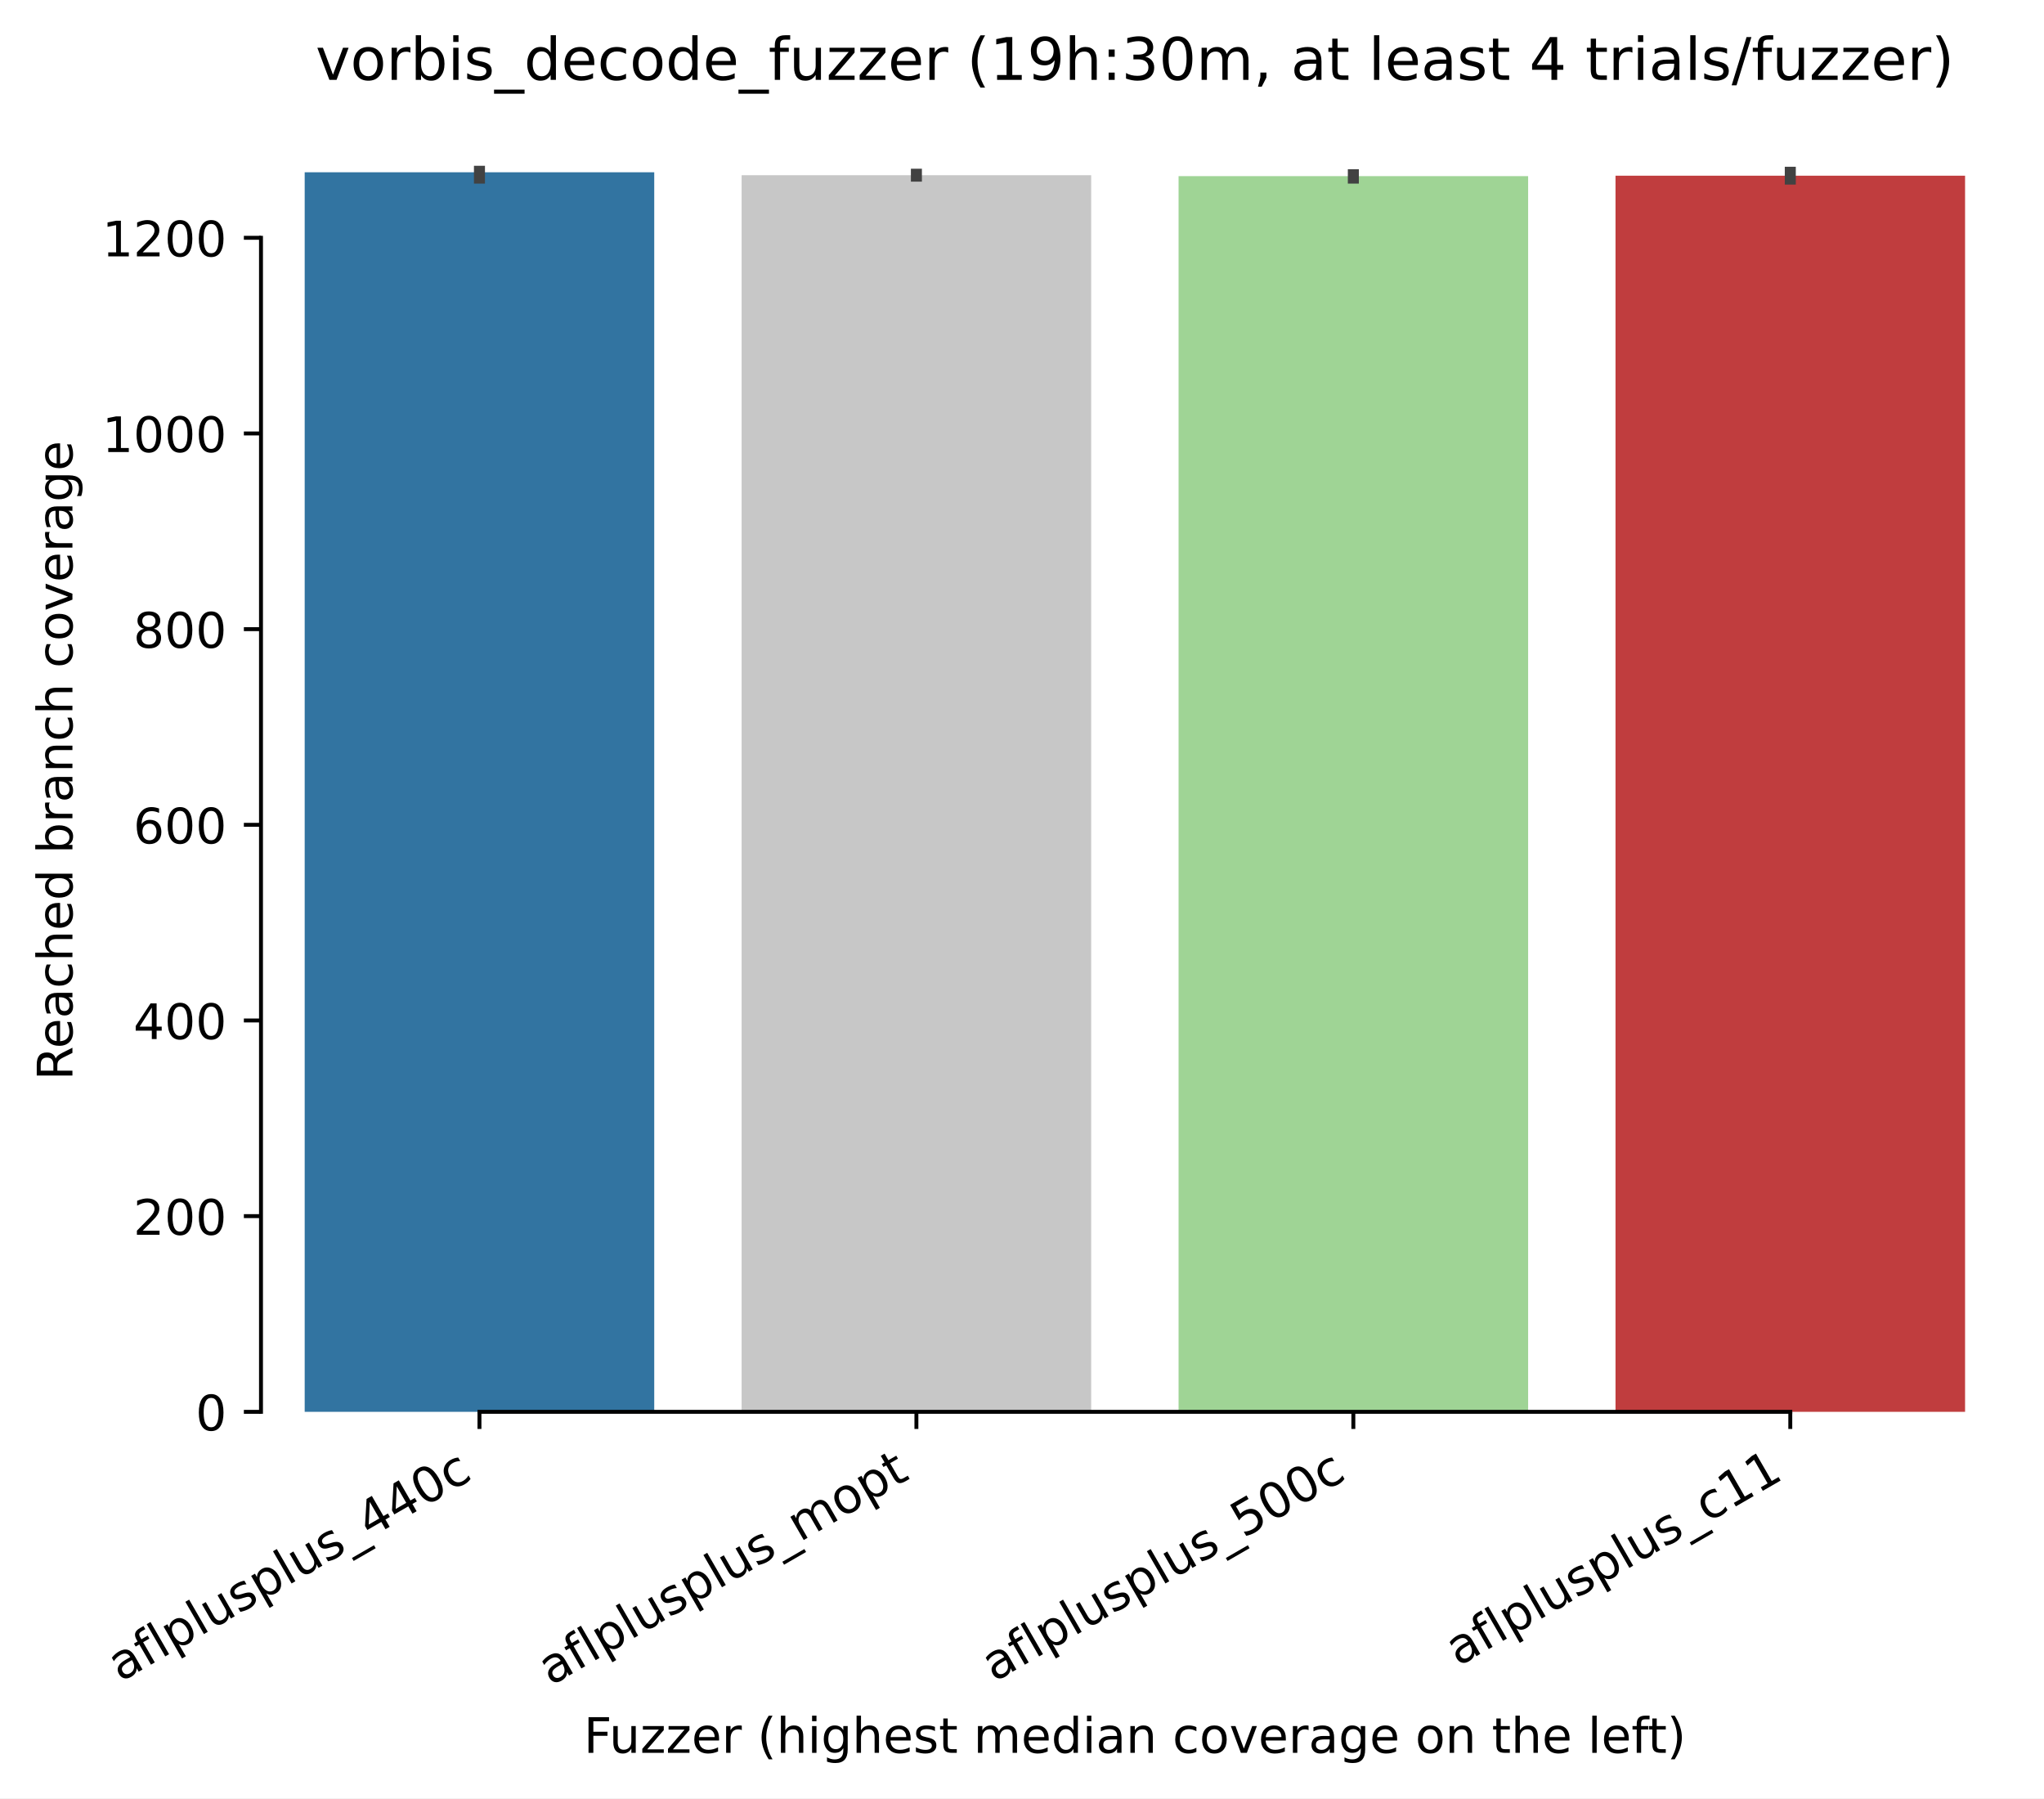
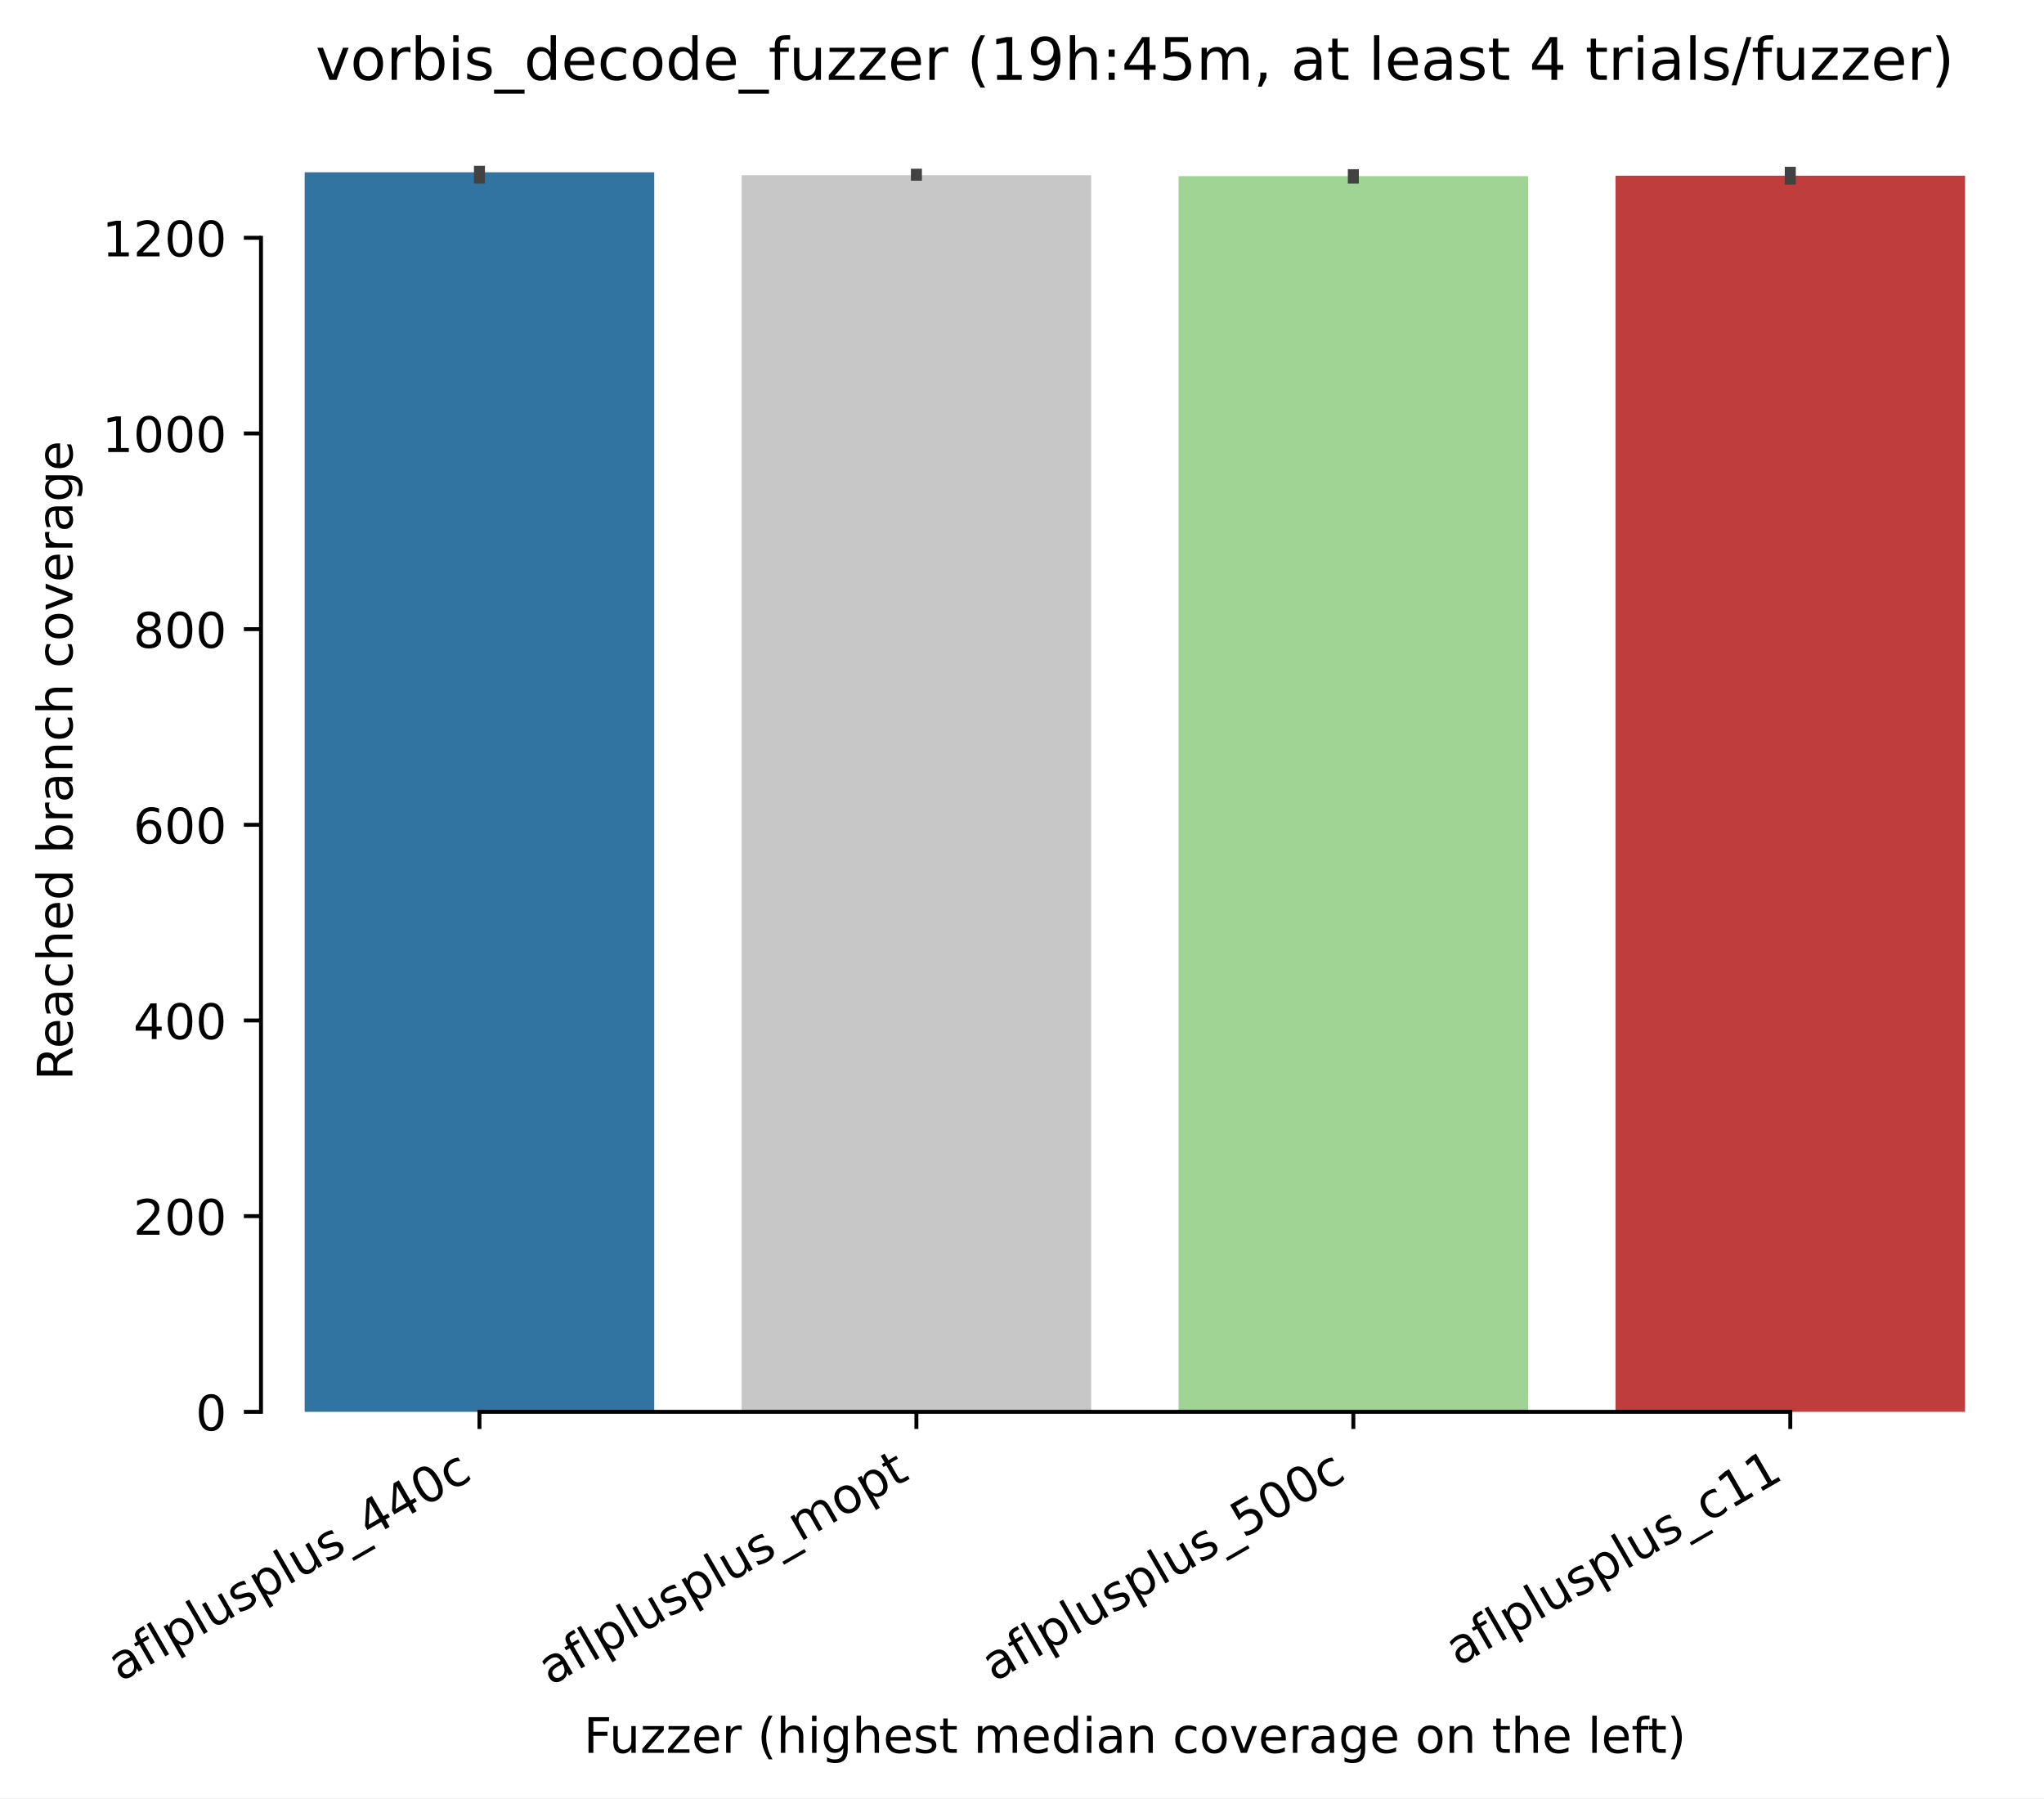
<svg xmlns="http://www.w3.org/2000/svg" xmlns:xlink="http://www.w3.org/1999/xlink" width="417.648pt" height="367.381pt" viewBox="0 0 417.648 367.381" version="1.1">
  <defs>
    <style type="text/css">*{stroke-linejoin: round; stroke-linecap: butt}</style>
  </defs>
  <g id="figure_1">
    <g id="patch_1">
      <path d="M 0 367.381  L 417.648 367.381  L 417.648 0  L 0 0  z " style="fill: #ffffff" />
    </g>
    <g id="axes_1">
      <g id="patch_2">
        <path d="M 53.328 288.43  L 410.448 288.43  L 410.448 22.318  L 53.328 22.318  z " style="fill: #ffffff" />
      </g>
      <g id="patch_3">
-         <path d="M 62.256 288.43  L 133.68 288.43  L 133.68 35.19  L 62.256 35.19  z " clip-path="url(#p8c2573d069)" style="fill: #3274a1" />
+         <path d="M 62.256 288.43  L 133.68 288.43  L 133.68 35.19  L 62.256 35.19  z " clip-path="url(#p1a95839b4a)" style="fill: #3274a1" />
      </g>
      <g id="patch_4">
-         <path d="M 151.536 288.43  L 222.96 288.43  L 222.96 35.79  L 151.536 35.79  z " clip-path="url(#p8c2573d069)" style="fill: #c7c7c7" />
+         <path d="M 151.536 288.43  L 222.96 288.43  L 222.96 35.79  L 151.536 35.79  z " clip-path="url(#p1a95839b4a)" style="fill: #c7c7c7" />
      </g>
      <g id="patch_5">
-         <path d="M 240.816 288.43  L 312.24 288.43  L 312.24 35.989  L 240.816 35.989  z " clip-path="url(#p8c2573d069)" style="fill: #9fd495" />
+         <path d="M 240.816 288.43  L 312.24 288.43  L 312.24 35.989  L 240.816 35.989  z " clip-path="url(#p1a95839b4a)" style="fill: #9fd495" />
      </g>
      <g id="patch_6">
-         <path d="M 330.096 288.43  L 401.52 288.43  L 401.52 35.89  L 330.096 35.89  z " clip-path="url(#p8c2573d069)" style="fill: #c03d3e" />
+         <path d="M 330.096 288.43  L 401.52 288.43  L 401.52 35.89  L 330.096 35.89  z " clip-path="url(#p1a95839b4a)" style="fill: #c03d3e" />
      </g>
      <g id="matplotlib.axis_1">
        <g id="xtick_1">
          <g id="line2d_1">
            <defs>
-               <path id="m3730d4c936" d="M 0 0  L 0 3.5  " style="stroke: #000000; stroke-width: 0.8" />
+               <path id="mebe2d1acbf" d="M 0 0  L 0 3.5  " style="stroke: #000000; stroke-width: 0.8" />
            </defs>
            <g>
-               <use xlink:href="#m3730d4c936" x="97.968" y="288.43" style="stroke: #000000; stroke-width: 0.8" />
+               <use xlink:href="#mebe2d1acbf" x="97.968" y="288.43" style="stroke: #000000; stroke-width: 0.8" />
            </g>
          </g>
          <g id="text_1">
            <g transform="translate(24.59788 343.6903) rotate(-30) scale(0.1 -0.1)">
              <defs>
                <path id="DejaVuSans-61" d="M 2194 1759  Q 1497 1759 1228 1600  Q 959 1441 959 1056  Q 959 750 1161 570  Q 1363 391 1709 391  Q 2188 391 2477 730  Q 2766 1069 2766 1631  L 2766 1759  L 2194 1759  z M 3341 1997  L 3341 0  L 2766 0  L 2766 531  Q 2569 213 2275 61  Q 1981 -91 1556 -91  Q 1019 -91 701 211  Q 384 513 384 1019  Q 384 1609 779 1909  Q 1175 2209 1959 2209  L 2766 2209  L 2766 2266  Q 2766 2663 2505 2880  Q 2244 3097 1772 3097  Q 1472 3097 1187 3025  Q 903 2953 641 2809  L 641 3341  Q 956 3463 1253 3523  Q 1550 3584 1831 3584  Q 2591 3584 2966 3190  Q 3341 2797 3341 1997  z " transform="scale(0.015625)" />
                <path id="DejaVuSans-66" d="M 2375 4863  L 2375 4384  L 1825 4384  Q 1516 4384 1395 4259  Q 1275 4134 1275 3809  L 1275 3500  L 2222 3500  L 2222 3053  L 1275 3053  L 1275 0  L 697 0  L 697 3053  L 147 3053  L 147 3500  L 697 3500  L 697 3744  Q 697 4328 969 4595  Q 1241 4863 1831 4863  L 2375 4863  z " transform="scale(0.015625)" />
                <path id="DejaVuSans-6c" d="M 603 4863  L 1178 4863  L 1178 0  L 603 0  L 603 4863  z " transform="scale(0.015625)" />
                <path id="DejaVuSans-70" d="M 1159 525  L 1159 -1331  L 581 -1331  L 581 3500  L 1159 3500  L 1159 2969  Q 1341 3281 1617 3432  Q 1894 3584 2278 3584  Q 2916 3584 3314 3078  Q 3713 2572 3713 1747  Q 3713 922 3314 415  Q 2916 -91 2278 -91  Q 1894 -91 1617 61  Q 1341 213 1159 525  z M 3116 1747  Q 3116 2381 2855 2742  Q 2594 3103 2138 3103  Q 1681 3103 1420 2742  Q 1159 2381 1159 1747  Q 1159 1113 1420 752  Q 1681 391 2138 391  Q 2594 391 2855 752  Q 3116 1113 3116 1747  z " transform="scale(0.015625)" />
                <path id="DejaVuSans-75" d="M 544 1381  L 544 3500  L 1119 3500  L 1119 1403  Q 1119 906 1312 657  Q 1506 409 1894 409  Q 2359 409 2629 706  Q 2900 1003 2900 1516  L 2900 3500  L 3475 3500  L 3475 0  L 2900 0  L 2900 538  Q 2691 219 2414 64  Q 2138 -91 1772 -91  Q 1169 -91 856 284  Q 544 659 544 1381  z M 1991 3584  L 1991 3584  z " transform="scale(0.015625)" />
                <path id="DejaVuSans-73" d="M 2834 3397  L 2834 2853  Q 2591 2978 2328 3040  Q 2066 3103 1784 3103  Q 1356 3103 1142 2972  Q 928 2841 928 2578  Q 928 2378 1081 2264  Q 1234 2150 1697 2047  L 1894 2003  Q 2506 1872 2764 1633  Q 3022 1394 3022 966  Q 3022 478 2636 193  Q 2250 -91 1575 -91  Q 1294 -91 989 -36  Q 684 19 347 128  L 347 722  Q 666 556 975 473  Q 1284 391 1588 391  Q 1994 391 2212 530  Q 2431 669 2431 922  Q 2431 1156 2273 1281  Q 2116 1406 1581 1522  L 1381 1569  Q 847 1681 609 1914  Q 372 2147 372 2553  Q 372 3047 722 3315  Q 1072 3584 1716 3584  Q 2034 3584 2315 3537  Q 2597 3491 2834 3397  z " transform="scale(0.015625)" />
                <path id="DejaVuSans-5f" d="M 3263 -1063  L 3263 -1509  L -63 -1509  L -63 -1063  L 3263 -1063  z " transform="scale(0.015625)" />
                <path id="DejaVuSans-34" d="M 2419 4116  L 825 1625  L 2419 1625  L 2419 4116  z M 2253 4666  L 3047 4666  L 3047 1625  L 3713 1625  L 3713 1100  L 3047 1100  L 3047 0  L 2419 0  L 2419 1100  L 313 1100  L 313 1709  L 2253 4666  z " transform="scale(0.015625)" />
                <path id="DejaVuSans-30" d="M 2034 4250  Q 1547 4250 1301 3770  Q 1056 3291 1056 2328  Q 1056 1369 1301 889  Q 1547 409 2034 409  Q 2525 409 2770 889  Q 3016 1369 3016 2328  Q 3016 3291 2770 3770  Q 2525 4250 2034 4250  z M 2034 4750  Q 2819 4750 3233 4129  Q 3647 3509 3647 2328  Q 3647 1150 3233 529  Q 2819 -91 2034 -91  Q 1250 -91 836 529  Q 422 1150 422 2328  Q 422 3509 836 4129  Q 1250 4750 2034 4750  z " transform="scale(0.015625)" />
                <path id="DejaVuSans-63" d="M 3122 3366  L 3122 2828  Q 2878 2963 2633 3030  Q 2388 3097 2138 3097  Q 1578 3097 1268 2742  Q 959 2388 959 1747  Q 959 1106 1268 751  Q 1578 397 2138 397  Q 2388 397 2633 464  Q 2878 531 3122 666  L 3122 134  Q 2881 22 2623 -34  Q 2366 -91 2075 -91  Q 1284 -91 818 406  Q 353 903 353 1747  Q 353 2603 823 3093  Q 1294 3584 2113 3584  Q 2378 3584 2631 3529  Q 2884 3475 3122 3366  z " transform="scale(0.015625)" />
              </defs>
              <use xlink:href="#DejaVuSans-61" />
              <use xlink:href="#DejaVuSans-66" transform="translate(61.2793 0)" />
              <use xlink:href="#DejaVuSans-6c" transform="translate(96.48438 0)" />
              <use xlink:href="#DejaVuSans-70" transform="translate(124.2676 0)" />
              <use xlink:href="#DejaVuSans-6c" transform="translate(187.7441 0)" />
              <use xlink:href="#DejaVuSans-75" transform="translate(215.5273 0)" />
              <use xlink:href="#DejaVuSans-73" transform="translate(278.9062 0)" />
              <use xlink:href="#DejaVuSans-70" transform="translate(331.0059 0)" />
              <use xlink:href="#DejaVuSans-6c" transform="translate(394.4824 0)" />
              <use xlink:href="#DejaVuSans-75" transform="translate(422.2656 0)" />
              <use xlink:href="#DejaVuSans-73" transform="translate(485.6445 0)" />
              <use xlink:href="#DejaVuSans-5f" transform="translate(537.7441 0)" />
              <use xlink:href="#DejaVuSans-34" transform="translate(587.7441 0)" />
              <use xlink:href="#DejaVuSans-34" transform="translate(651.3672 0)" />
              <use xlink:href="#DejaVuSans-30" transform="translate(714.9902 0)" />
              <use xlink:href="#DejaVuSans-63" transform="translate(778.6133 0)" />
            </g>
          </g>
        </g>
        <g id="xtick_2">
          <g id="line2d_2">
            <g>
-               <use xlink:href="#m3730d4c936" x="187.248" y="288.43" style="stroke: #000000; stroke-width: 0.8" />
+               <use xlink:href="#mebe2d1acbf" x="187.248" y="288.43" style="stroke: #000000; stroke-width: 0.8" />
            </g>
          </g>
          <g id="text_2">
            <g transform="translate(112.5423 344.4613) rotate(-30) scale(0.1 -0.1)">
              <defs>
                <path id="DejaVuSans-6d" d="M 3328 2828  Q 3544 3216 3844 3400  Q 4144 3584 4550 3584  Q 5097 3584 5394 3201  Q 5691 2819 5691 2113  L 5691 0  L 5113 0  L 5113 2094  Q 5113 2597 4934 2840  Q 4756 3084 4391 3084  Q 3944 3084 3684 2787  Q 3425 2491 3425 1978  L 3425 0  L 2847 0  L 2847 2094  Q 2847 2600 2669 2842  Q 2491 3084 2119 3084  Q 1678 3084 1418 2786  Q 1159 2488 1159 1978  L 1159 0  L 581 0  L 581 3500  L 1159 3500  L 1159 2956  Q 1356 3278 1631 3431  Q 1906 3584 2284 3584  Q 2666 3584 2933 3390  Q 3200 3197 3328 2828  z " transform="scale(0.015625)" />
                <path id="DejaVuSans-6f" d="M 1959 3097  Q 1497 3097 1228 2736  Q 959 2375 959 1747  Q 959 1119 1226 758  Q 1494 397 1959 397  Q 2419 397 2687 759  Q 2956 1122 2956 1747  Q 2956 2369 2687 2733  Q 2419 3097 1959 3097  z M 1959 3584  Q 2709 3584 3137 3096  Q 3566 2609 3566 1747  Q 3566 888 3137 398  Q 2709 -91 1959 -91  Q 1206 -91 779 398  Q 353 888 353 1747  Q 353 2609 779 3096  Q 1206 3584 1959 3584  z " transform="scale(0.015625)" />
                <path id="DejaVuSans-74" d="M 1172 4494  L 1172 3500  L 2356 3500  L 2356 3053  L 1172 3053  L 1172 1153  Q 1172 725 1289 603  Q 1406 481 1766 481  L 2356 481  L 2356 0  L 1766 0  Q 1100 0 847 248  Q 594 497 594 1153  L 594 3053  L 172 3053  L 172 3500  L 594 3500  L 594 4494  L 1172 4494  z " transform="scale(0.015625)" />
              </defs>
              <use xlink:href="#DejaVuSans-61" />
              <use xlink:href="#DejaVuSans-66" transform="translate(61.2793 0)" />
              <use xlink:href="#DejaVuSans-6c" transform="translate(96.48438 0)" />
              <use xlink:href="#DejaVuSans-70" transform="translate(124.2676 0)" />
              <use xlink:href="#DejaVuSans-6c" transform="translate(187.7441 0)" />
              <use xlink:href="#DejaVuSans-75" transform="translate(215.5273 0)" />
              <use xlink:href="#DejaVuSans-73" transform="translate(278.9062 0)" />
              <use xlink:href="#DejaVuSans-70" transform="translate(331.0059 0)" />
              <use xlink:href="#DejaVuSans-6c" transform="translate(394.4824 0)" />
              <use xlink:href="#DejaVuSans-75" transform="translate(422.2656 0)" />
              <use xlink:href="#DejaVuSans-73" transform="translate(485.6445 0)" />
              <use xlink:href="#DejaVuSans-5f" transform="translate(537.7441 0)" />
              <use xlink:href="#DejaVuSans-6d" transform="translate(587.7441 0)" />
              <use xlink:href="#DejaVuSans-6f" transform="translate(685.1562 0)" />
              <use xlink:href="#DejaVuSans-70" transform="translate(746.3379 0)" />
              <use xlink:href="#DejaVuSans-74" transform="translate(809.8145 0)" />
            </g>
          </g>
        </g>
        <g id="xtick_3">
          <g id="line2d_3">
            <g>
-               <use xlink:href="#m3730d4c936" x="276.528" y="288.43" style="stroke: #000000; stroke-width: 0.8" />
+               <use xlink:href="#mebe2d1acbf" x="276.528" y="288.43" style="stroke: #000000; stroke-width: 0.8" />
            </g>
          </g>
          <g id="text_3">
            <g transform="translate(203.1579 343.6903) rotate(-30) scale(0.1 -0.1)">
              <defs>
                <path id="DejaVuSans-35" d="M 691 4666  L 3169 4666  L 3169 4134  L 1269 4134  L 1269 2991  Q 1406 3038 1543 3061  Q 1681 3084 1819 3084  Q 2600 3084 3056 2656  Q 3513 2228 3513 1497  Q 3513 744 3044 326  Q 2575 -91 1722 -91  Q 1428 -91 1123 -41  Q 819 9 494 109  L 494 744  Q 775 591 1075 516  Q 1375 441 1709 441  Q 2250 441 2565 725  Q 2881 1009 2881 1497  Q 2881 1984 2565 2268  Q 2250 2553 1709 2553  Q 1456 2553 1204 2497  Q 953 2441 691 2322  L 691 4666  z " transform="scale(0.015625)" />
              </defs>
              <use xlink:href="#DejaVuSans-61" />
              <use xlink:href="#DejaVuSans-66" transform="translate(61.2793 0)" />
              <use xlink:href="#DejaVuSans-6c" transform="translate(96.48438 0)" />
              <use xlink:href="#DejaVuSans-70" transform="translate(124.2676 0)" />
              <use xlink:href="#DejaVuSans-6c" transform="translate(187.7441 0)" />
              <use xlink:href="#DejaVuSans-75" transform="translate(215.5273 0)" />
              <use xlink:href="#DejaVuSans-73" transform="translate(278.9062 0)" />
              <use xlink:href="#DejaVuSans-70" transform="translate(331.0059 0)" />
              <use xlink:href="#DejaVuSans-6c" transform="translate(394.4824 0)" />
              <use xlink:href="#DejaVuSans-75" transform="translate(422.2656 0)" />
              <use xlink:href="#DejaVuSans-73" transform="translate(485.6445 0)" />
              <use xlink:href="#DejaVuSans-5f" transform="translate(537.7441 0)" />
              <use xlink:href="#DejaVuSans-35" transform="translate(587.7441 0)" />
              <use xlink:href="#DejaVuSans-30" transform="translate(651.3672 0)" />
              <use xlink:href="#DejaVuSans-30" transform="translate(714.9902 0)" />
              <use xlink:href="#DejaVuSans-63" transform="translate(778.6133 0)" />
            </g>
          </g>
        </g>
        <g id="xtick_4">
          <g id="line2d_4">
            <g>
-               <use xlink:href="#m3730d4c936" x="365.808" y="288.43" style="stroke: #000000; stroke-width: 0.8" />
+               <use xlink:href="#mebe2d1acbf" x="365.808" y="288.43" style="stroke: #000000; stroke-width: 0.8" />
            </g>
          </g>
          <g id="text_4">
            <g transform="translate(297.948 340.509) rotate(-30) scale(0.1 -0.1)">
              <defs>
                <path id="DejaVuSans-31" d="M 794 531  L 1825 531  L 1825 4091  L 703 3866  L 703 4441  L 1819 4666  L 2450 4666  L 2450 531  L 3481 531  L 3481 0  L 794 0  L 794 531  z " transform="scale(0.015625)" />
              </defs>
              <use xlink:href="#DejaVuSans-61" />
              <use xlink:href="#DejaVuSans-66" transform="translate(61.2793 0)" />
              <use xlink:href="#DejaVuSans-6c" transform="translate(96.48438 0)" />
              <use xlink:href="#DejaVuSans-70" transform="translate(124.2676 0)" />
              <use xlink:href="#DejaVuSans-6c" transform="translate(187.7441 0)" />
              <use xlink:href="#DejaVuSans-75" transform="translate(215.5273 0)" />
              <use xlink:href="#DejaVuSans-73" transform="translate(278.9062 0)" />
              <use xlink:href="#DejaVuSans-70" transform="translate(331.0059 0)" />
              <use xlink:href="#DejaVuSans-6c" transform="translate(394.4824 0)" />
              <use xlink:href="#DejaVuSans-75" transform="translate(422.2656 0)" />
              <use xlink:href="#DejaVuSans-73" transform="translate(485.6445 0)" />
              <use xlink:href="#DejaVuSans-5f" transform="translate(537.7441 0)" />
              <use xlink:href="#DejaVuSans-63" transform="translate(587.7441 0)" />
              <use xlink:href="#DejaVuSans-31" transform="translate(642.7246 0)" />
              <use xlink:href="#DejaVuSans-31" transform="translate(706.3477 0)" />
            </g>
          </g>
        </g>
        <g id="text_5">
          <g transform="translate(119.2702 358.1017) scale(0.1 -0.1)">
            <defs>
              <path id="DejaVuSans-46" d="M 628 4666  L 3309 4666  L 3309 4134  L 1259 4134  L 1259 2759  L 3109 2759  L 3109 2228  L 1259 2228  L 1259 0  L 628 0  L 628 4666  z " transform="scale(0.015625)" />
              <path id="DejaVuSans-7a" d="M 353 3500  L 3084 3500  L 3084 2975  L 922 459  L 3084 459  L 3084 0  L 275 0  L 275 525  L 2438 3041  L 353 3041  L 353 3500  z " transform="scale(0.015625)" />
              <path id="DejaVuSans-65" d="M 3597 1894  L 3597 1613  L 953 1613  Q 991 1019 1311 708  Q 1631 397 2203 397  Q 2534 397 2845 478  Q 3156 559 3463 722  L 3463 178  Q 3153 47 2828 -22  Q 2503 -91 2169 -91  Q 1331 -91 842 396  Q 353 884 353 1716  Q 353 2575 817 3079  Q 1281 3584 2069 3584  Q 2775 3584 3186 3129  Q 3597 2675 3597 1894  z M 3022 2063  Q 3016 2534 2758 2815  Q 2500 3097 2075 3097  Q 1594 3097 1305 2825  Q 1016 2553 972 2059  L 3022 2063  z " transform="scale(0.015625)" />
              <path id="DejaVuSans-72" d="M 2631 2963  Q 2534 3019 2420 3045  Q 2306 3072 2169 3072  Q 1681 3072 1420 2755  Q 1159 2438 1159 1844  L 1159 0  L 581 0  L 581 3500  L 1159 3500  L 1159 2956  Q 1341 3275 1631 3429  Q 1922 3584 2338 3584  Q 2397 3584 2469 3576  Q 2541 3569 2628 3553  L 2631 2963  z " transform="scale(0.015625)" />
              <path id="DejaVuSans-20" transform="scale(0.015625)" />
              <path id="DejaVuSans-28" d="M 1984 4856  Q 1566 4138 1362 3434  Q 1159 2731 1159 2009  Q 1159 1288 1364 580  Q 1569 -128 1984 -844  L 1484 -844  Q 1016 -109 783 600  Q 550 1309 550 2009  Q 550 2706 781 3412  Q 1013 4119 1484 4856  L 1984 4856  z " transform="scale(0.015625)" />
              <path id="DejaVuSans-68" d="M 3513 2113  L 3513 0  L 2938 0  L 2938 2094  Q 2938 2591 2744 2837  Q 2550 3084 2163 3084  Q 1697 3084 1428 2787  Q 1159 2491 1159 1978  L 1159 0  L 581 0  L 581 4863  L 1159 4863  L 1159 2956  Q 1366 3272 1645 3428  Q 1925 3584 2291 3584  Q 2894 3584 3203 3211  Q 3513 2838 3513 2113  z " transform="scale(0.015625)" />
              <path id="DejaVuSans-69" d="M 603 3500  L 1178 3500  L 1178 0  L 603 0  L 603 3500  z M 603 4863  L 1178 4863  L 1178 4134  L 603 4134  L 603 4863  z " transform="scale(0.015625)" />
              <path id="DejaVuSans-67" d="M 2906 1791  Q 2906 2416 2648 2759  Q 2391 3103 1925 3103  Q 1463 3103 1205 2759  Q 947 2416 947 1791  Q 947 1169 1205 825  Q 1463 481 1925 481  Q 2391 481 2648 825  Q 2906 1169 2906 1791  z M 3481 434  Q 3481 -459 3084 -895  Q 2688 -1331 1869 -1331  Q 1566 -1331 1297 -1286  Q 1028 -1241 775 -1147  L 775 -588  Q 1028 -725 1275 -790  Q 1522 -856 1778 -856  Q 2344 -856 2625 -561  Q 2906 -266 2906 331  L 2906 616  Q 2728 306 2450 153  Q 2172 0 1784 0  Q 1141 0 747 490  Q 353 981 353 1791  Q 353 2603 747 3093  Q 1141 3584 1784 3584  Q 2172 3584 2450 3431  Q 2728 3278 2906 2969  L 2906 3500  L 3481 3500  L 3481 434  z " transform="scale(0.015625)" />
              <path id="DejaVuSans-64" d="M 2906 2969  L 2906 4863  L 3481 4863  L 3481 0  L 2906 0  L 2906 525  Q 2725 213 2448 61  Q 2172 -91 1784 -91  Q 1150 -91 751 415  Q 353 922 353 1747  Q 353 2572 751 3078  Q 1150 3584 1784 3584  Q 2172 3584 2448 3432  Q 2725 3281 2906 2969  z M 947 1747  Q 947 1113 1208 752  Q 1469 391 1925 391  Q 2381 391 2643 752  Q 2906 1113 2906 1747  Q 2906 2381 2643 2742  Q 2381 3103 1925 3103  Q 1469 3103 1208 2742  Q 947 2381 947 1747  z " transform="scale(0.015625)" />
              <path id="DejaVuSans-6e" d="M 3513 2113  L 3513 0  L 2938 0  L 2938 2094  Q 2938 2591 2744 2837  Q 2550 3084 2163 3084  Q 1697 3084 1428 2787  Q 1159 2491 1159 1978  L 1159 0  L 581 0  L 581 3500  L 1159 3500  L 1159 2956  Q 1366 3272 1645 3428  Q 1925 3584 2291 3584  Q 2894 3584 3203 3211  Q 3513 2838 3513 2113  z " transform="scale(0.015625)" />
              <path id="DejaVuSans-76" d="M 191 3500  L 800 3500  L 1894 563  L 2988 3500  L 3597 3500  L 2284 0  L 1503 0  L 191 3500  z " transform="scale(0.015625)" />
              <path id="DejaVuSans-29" d="M 513 4856  L 1013 4856  Q 1481 4119 1714 3412  Q 1947 2706 1947 2009  Q 1947 1309 1714 600  Q 1481 -109 1013 -844  L 513 -844  Q 928 -128 1133 580  Q 1338 1288 1338 2009  Q 1338 2731 1133 3434  Q 928 4138 513 4856  z " transform="scale(0.015625)" />
            </defs>
            <use xlink:href="#DejaVuSans-46" />
            <use xlink:href="#DejaVuSans-75" transform="translate(52.01953 0)" />
            <use xlink:href="#DejaVuSans-7a" transform="translate(115.3984 0)" />
            <use xlink:href="#DejaVuSans-7a" transform="translate(167.8887 0)" />
            <use xlink:href="#DejaVuSans-65" transform="translate(220.3789 0)" />
            <use xlink:href="#DejaVuSans-72" transform="translate(281.9023 0)" />
            <use xlink:href="#DejaVuSans-20" transform="translate(323.0156 0)" />
            <use xlink:href="#DejaVuSans-28" transform="translate(354.8027 0)" />
            <use xlink:href="#DejaVuSans-68" transform="translate(393.8164 0)" />
            <use xlink:href="#DejaVuSans-69" transform="translate(457.1953 0)" />
            <use xlink:href="#DejaVuSans-67" transform="translate(484.9785 0)" />
            <use xlink:href="#DejaVuSans-68" transform="translate(548.4551 0)" />
            <use xlink:href="#DejaVuSans-65" transform="translate(611.834 0)" />
            <use xlink:href="#DejaVuSans-73" transform="translate(673.3574 0)" />
            <use xlink:href="#DejaVuSans-74" transform="translate(725.457 0)" />
            <use xlink:href="#DejaVuSans-20" transform="translate(764.666 0)" />
            <use xlink:href="#DejaVuSans-6d" transform="translate(796.4531 0)" />
            <use xlink:href="#DejaVuSans-65" transform="translate(893.8652 0)" />
            <use xlink:href="#DejaVuSans-64" transform="translate(955.3887 0)" />
            <use xlink:href="#DejaVuSans-69" transform="translate(1018.865 0)" />
            <use xlink:href="#DejaVuSans-61" transform="translate(1046.648 0)" />
            <use xlink:href="#DejaVuSans-6e" transform="translate(1107.928 0)" />
            <use xlink:href="#DejaVuSans-20" transform="translate(1171.307 0)" />
            <use xlink:href="#DejaVuSans-63" transform="translate(1203.094 0)" />
            <use xlink:href="#DejaVuSans-6f" transform="translate(1258.074 0)" />
            <use xlink:href="#DejaVuSans-76" transform="translate(1319.256 0)" />
            <use xlink:href="#DejaVuSans-65" transform="translate(1378.436 0)" />
            <use xlink:href="#DejaVuSans-72" transform="translate(1439.959 0)" />
            <use xlink:href="#DejaVuSans-61" transform="translate(1481.072 0)" />
            <use xlink:href="#DejaVuSans-67" transform="translate(1542.352 0)" />
            <use xlink:href="#DejaVuSans-65" transform="translate(1605.828 0)" />
            <use xlink:href="#DejaVuSans-20" transform="translate(1667.352 0)" />
            <use xlink:href="#DejaVuSans-6f" transform="translate(1699.139 0)" />
            <use xlink:href="#DejaVuSans-6e" transform="translate(1760.32 0)" />
            <use xlink:href="#DejaVuSans-20" transform="translate(1823.699 0)" />
            <use xlink:href="#DejaVuSans-74" transform="translate(1855.486 0)" />
            <use xlink:href="#DejaVuSans-68" transform="translate(1894.695 0)" />
            <use xlink:href="#DejaVuSans-65" transform="translate(1958.074 0)" />
            <use xlink:href="#DejaVuSans-20" transform="translate(2019.598 0)" />
            <use xlink:href="#DejaVuSans-6c" transform="translate(2051.385 0)" />
            <use xlink:href="#DejaVuSans-65" transform="translate(2079.168 0)" />
            <use xlink:href="#DejaVuSans-66" transform="translate(2140.691 0)" />
            <use xlink:href="#DejaVuSans-74" transform="translate(2174.146 0)" />
            <use xlink:href="#DejaVuSans-29" transform="translate(2213.355 0)" />
          </g>
        </g>
      </g>
      <g id="matplotlib.axis_2">
        <g id="ytick_1">
          <g id="line2d_5">
            <defs>
-               <path id="m8663d1b66a" d="M 0 0  L -3.5 0  " style="stroke: #000000; stroke-width: 0.8" />
+               <path id="m5550ffecda" d="M 0 0  L -3.5 0  " style="stroke: #000000; stroke-width: 0.8" />
            </defs>
            <g>
-               <use xlink:href="#m8663d1b66a" x="53.328" y="288.43" style="stroke: #000000; stroke-width: 0.8" />
+               <use xlink:href="#m5550ffecda" x="53.328" y="288.43" style="stroke: #000000; stroke-width: 0.8" />
            </g>
          </g>
          <g id="text_6">
            <g transform="translate(39.96563 292.2293) scale(0.1 -0.1)">
              <use xlink:href="#DejaVuSans-30" />
            </g>
          </g>
        </g>
        <g id="ytick_2">
          <g id="line2d_6">
            <g>
-               <use xlink:href="#m8663d1b66a" x="53.328" y="248.455" style="stroke: #000000; stroke-width: 0.8" />
+               <use xlink:href="#m5550ffecda" x="53.328" y="248.455" style="stroke: #000000; stroke-width: 0.8" />
            </g>
          </g>
          <g id="text_7">
            <g transform="translate(27.24063 252.2546) scale(0.1 -0.1)">
              <defs>
                <path id="DejaVuSans-32" d="M 1228 531  L 3431 531  L 3431 0  L 469 0  L 469 531  Q 828 903 1448 1529  Q 2069 2156 2228 2338  Q 2531 2678 2651 2914  Q 2772 3150 2772 3378  Q 2772 3750 2511 3984  Q 2250 4219 1831 4219  Q 1534 4219 1204 4116  Q 875 4013 500 3803  L 500 4441  Q 881 4594 1212 4672  Q 1544 4750 1819 4750  Q 2544 4750 2975 4387  Q 3406 4025 3406 3419  Q 3406 3131 3298 2873  Q 3191 2616 2906 2266  Q 2828 2175 2409 1742  Q 1991 1309 1228 531  z " transform="scale(0.015625)" />
              </defs>
              <use xlink:href="#DejaVuSans-32" />
              <use xlink:href="#DejaVuSans-30" transform="translate(63.62305 0)" />
              <use xlink:href="#DejaVuSans-30" transform="translate(127.2461 0)" />
            </g>
          </g>
        </g>
        <g id="ytick_3">
          <g id="line2d_7">
            <g>
-               <use xlink:href="#m8663d1b66a" x="53.328" y="208.481" style="stroke: #000000; stroke-width: 0.8" />
+               <use xlink:href="#m5550ffecda" x="53.328" y="208.481" style="stroke: #000000; stroke-width: 0.8" />
            </g>
          </g>
          <g id="text_8">
            <g transform="translate(27.24063 212.2798) scale(0.1 -0.1)">
              <use xlink:href="#DejaVuSans-34" />
              <use xlink:href="#DejaVuSans-30" transform="translate(63.62305 0)" />
              <use xlink:href="#DejaVuSans-30" transform="translate(127.2461 0)" />
            </g>
          </g>
        </g>
        <g id="ytick_4">
          <g id="line2d_8">
            <g>
-               <use xlink:href="#m8663d1b66a" x="53.328" y="168.506" style="stroke: #000000; stroke-width: 0.8" />
+               <use xlink:href="#m5550ffecda" x="53.328" y="168.506" style="stroke: #000000; stroke-width: 0.8" />
            </g>
          </g>
          <g id="text_9">
            <g transform="translate(27.24063 172.3051) scale(0.1 -0.1)">
              <defs>
                <path id="DejaVuSans-36" d="M 2113 2584  Q 1688 2584 1439 2293  Q 1191 2003 1191 1497  Q 1191 994 1439 701  Q 1688 409 2113 409  Q 2538 409 2786 701  Q 3034 994 3034 1497  Q 3034 2003 2786 2293  Q 2538 2584 2113 2584  z M 3366 4563  L 3366 3988  Q 3128 4100 2886 4159  Q 2644 4219 2406 4219  Q 1781 4219 1451 3797  Q 1122 3375 1075 2522  Q 1259 2794 1537 2939  Q 1816 3084 2150 3084  Q 2853 3084 3261 2657  Q 3669 2231 3669 1497  Q 3669 778 3244 343  Q 2819 -91 2113 -91  Q 1303 -91 875 529  Q 447 1150 447 2328  Q 447 3434 972 4092  Q 1497 4750 2381 4750  Q 2619 4750 2861 4703  Q 3103 4656 3366 4563  z " transform="scale(0.015625)" />
              </defs>
              <use xlink:href="#DejaVuSans-36" />
              <use xlink:href="#DejaVuSans-30" transform="translate(63.62305 0)" />
              <use xlink:href="#DejaVuSans-30" transform="translate(127.2461 0)" />
            </g>
          </g>
        </g>
        <g id="ytick_5">
          <g id="line2d_9">
            <g>
-               <use xlink:href="#m8663d1b66a" x="53.328" y="128.531" style="stroke: #000000; stroke-width: 0.8" />
+               <use xlink:href="#m5550ffecda" x="53.328" y="128.531" style="stroke: #000000; stroke-width: 0.8" />
            </g>
          </g>
          <g id="text_10">
            <g transform="translate(27.24063 132.3303) scale(0.1 -0.1)">
              <defs>
                <path id="DejaVuSans-38" d="M 2034 2216  Q 1584 2216 1326 1975  Q 1069 1734 1069 1313  Q 1069 891 1326 650  Q 1584 409 2034 409  Q 2484 409 2743 651  Q 3003 894 3003 1313  Q 3003 1734 2745 1975  Q 2488 2216 2034 2216  z M 1403 2484  Q 997 2584 770 2862  Q 544 3141 544 3541  Q 544 4100 942 4425  Q 1341 4750 2034 4750  Q 2731 4750 3128 4425  Q 3525 4100 3525 3541  Q 3525 3141 3298 2862  Q 3072 2584 2669 2484  Q 3125 2378 3379 2068  Q 3634 1759 3634 1313  Q 3634 634 3220 271  Q 2806 -91 2034 -91  Q 1263 -91 848 271  Q 434 634 434 1313  Q 434 1759 690 2068  Q 947 2378 1403 2484  z M 1172 3481  Q 1172 3119 1398 2916  Q 1625 2713 2034 2713  Q 2441 2713 2670 2916  Q 2900 3119 2900 3481  Q 2900 3844 2670 4047  Q 2441 4250 2034 4250  Q 1625 4250 1398 4047  Q 1172 3844 1172 3481  z " transform="scale(0.015625)" />
              </defs>
              <use xlink:href="#DejaVuSans-38" />
              <use xlink:href="#DejaVuSans-30" transform="translate(63.62305 0)" />
              <use xlink:href="#DejaVuSans-30" transform="translate(127.2461 0)" />
            </g>
          </g>
        </g>
        <g id="ytick_6">
          <g id="line2d_10">
            <g>
-               <use xlink:href="#m8663d1b66a" x="53.328" y="88.556" style="stroke: #000000; stroke-width: 0.8" />
+               <use xlink:href="#m5550ffecda" x="53.328" y="88.556" style="stroke: #000000; stroke-width: 0.8" />
            </g>
          </g>
          <g id="text_11">
            <g transform="translate(20.87813 92.35553) scale(0.1 -0.1)">
              <use xlink:href="#DejaVuSans-31" />
              <use xlink:href="#DejaVuSans-30" transform="translate(63.62305 0)" />
              <use xlink:href="#DejaVuSans-30" transform="translate(127.2461 0)" />
              <use xlink:href="#DejaVuSans-30" transform="translate(190.8691 0)" />
            </g>
          </g>
        </g>
        <g id="ytick_7">
          <g id="line2d_11">
            <g>
-               <use xlink:href="#m8663d1b66a" x="53.328" y="48.582" style="stroke: #000000; stroke-width: 0.8" />
+               <use xlink:href="#m5550ffecda" x="53.328" y="48.582" style="stroke: #000000; stroke-width: 0.8" />
            </g>
          </g>
          <g id="text_12">
            <g transform="translate(20.87813 52.38076) scale(0.1 -0.1)">
              <use xlink:href="#DejaVuSans-31" />
              <use xlink:href="#DejaVuSans-32" transform="translate(63.62305 0)" />
              <use xlink:href="#DejaVuSans-30" transform="translate(127.2461 0)" />
              <use xlink:href="#DejaVuSans-30" transform="translate(190.8691 0)" />
            </g>
          </g>
        </g>
        <g id="text_13">
          <g transform="translate(14.79844 220.7062) rotate(-90) scale(0.1 -0.1)">
            <defs>
              <path id="DejaVuSans-52" d="M 2841 2188  Q 3044 2119 3236 1894  Q 3428 1669 3622 1275  L 4263 0  L 3584 0  L 2988 1197  Q 2756 1666 2539 1819  Q 2322 1972 1947 1972  L 1259 1972  L 1259 0  L 628 0  L 628 4666  L 2053 4666  Q 2853 4666 3247 4331  Q 3641 3997 3641 3322  Q 3641 2881 3436 2590  Q 3231 2300 2841 2188  z M 1259 4147  L 1259 2491  L 2053 2491  Q 2509 2491 2742 2702  Q 2975 2913 2975 3322  Q 2975 3731 2742 3939  Q 2509 4147 2053 4147  L 1259 4147  z " transform="scale(0.015625)" />
              <path id="DejaVuSans-62" d="M 3116 1747  Q 3116 2381 2855 2742  Q 2594 3103 2138 3103  Q 1681 3103 1420 2742  Q 1159 2381 1159 1747  Q 1159 1113 1420 752  Q 1681 391 2138 391  Q 2594 391 2855 752  Q 3116 1113 3116 1747  z M 1159 2969  Q 1341 3281 1617 3432  Q 1894 3584 2278 3584  Q 2916 3584 3314 3078  Q 3713 2572 3713 1747  Q 3713 922 3314 415  Q 2916 -91 2278 -91  Q 1894 -91 1617 61  Q 1341 213 1159 525  L 1159 0  L 581 0  L 581 4863  L 1159 4863  L 1159 2969  z " transform="scale(0.015625)" />
            </defs>
            <use xlink:href="#DejaVuSans-52" />
            <use xlink:href="#DejaVuSans-65" transform="translate(64.98242 0)" />
            <use xlink:href="#DejaVuSans-61" transform="translate(126.5059 0)" />
            <use xlink:href="#DejaVuSans-63" transform="translate(187.7852 0)" />
            <use xlink:href="#DejaVuSans-68" transform="translate(242.7656 0)" />
            <use xlink:href="#DejaVuSans-65" transform="translate(306.1445 0)" />
            <use xlink:href="#DejaVuSans-64" transform="translate(367.668 0)" />
            <use xlink:href="#DejaVuSans-20" transform="translate(431.1445 0)" />
            <use xlink:href="#DejaVuSans-62" transform="translate(462.9316 0)" />
            <use xlink:href="#DejaVuSans-72" transform="translate(526.4082 0)" />
            <use xlink:href="#DejaVuSans-61" transform="translate(567.5215 0)" />
            <use xlink:href="#DejaVuSans-6e" transform="translate(628.8008 0)" />
            <use xlink:href="#DejaVuSans-63" transform="translate(692.1797 0)" />
            <use xlink:href="#DejaVuSans-68" transform="translate(747.1602 0)" />
            <use xlink:href="#DejaVuSans-20" transform="translate(810.5391 0)" />
            <use xlink:href="#DejaVuSans-63" transform="translate(842.3262 0)" />
            <use xlink:href="#DejaVuSans-6f" transform="translate(897.3066 0)" />
            <use xlink:href="#DejaVuSans-76" transform="translate(958.4883 0)" />
            <use xlink:href="#DejaVuSans-65" transform="translate(1017.668 0)" />
            <use xlink:href="#DejaVuSans-72" transform="translate(1079.191 0)" />
            <use xlink:href="#DejaVuSans-61" transform="translate(1120.305 0)" />
            <use xlink:href="#DejaVuSans-67" transform="translate(1181.584 0)" />
            <use xlink:href="#DejaVuSans-65" transform="translate(1245.061 0)" />
          </g>
        </g>
      </g>
      <g id="line2d_12">
-         <path d="M 97.968 36.389  L 97.968 34.99  " clip-path="url(#p8c2573d069)" style="fill: none; stroke: #424242; stroke-width: 2.25; stroke-linecap: square" />
+         <path d="M 97.968 36.389  L 97.968 34.99  " clip-path="url(#p1a95839b4a)" style="fill: none; stroke: #424242; stroke-width: 2.25; stroke-linecap: square" />
      </g>
      <g id="line2d_13">
-         <path d="M 187.248 35.989  L 187.248 35.59  " clip-path="url(#p8c2573d069)" style="fill: none; stroke: #424242; stroke-width: 2.25; stroke-linecap: square" />
+         <path d="M 187.248 35.79  L 187.248 35.59  " clip-path="url(#p1a95839b4a)" style="fill: none; stroke: #424242; stroke-width: 2.25; stroke-linecap: square" />
      </g>
      <g id="line2d_14">
-         <path d="M 276.528 36.389  L 276.528 35.69  " clip-path="url(#p8c2573d069)" style="fill: none; stroke: #424242; stroke-width: 2.25; stroke-linecap: square" />
+         <path d="M 276.528 36.389  L 276.528 35.69  " clip-path="url(#p1a95839b4a)" style="fill: none; stroke: #424242; stroke-width: 2.25; stroke-linecap: square" />
      </g>
      <g id="line2d_15">
-         <path d="M 365.808 36.589  L 365.808 35.19  " clip-path="url(#p8c2573d069)" style="fill: none; stroke: #424242; stroke-width: 2.25; stroke-linecap: square" />
+         <path d="M 365.808 36.589  L 365.808 35.19  " clip-path="url(#p1a95839b4a)" style="fill: none; stroke: #424242; stroke-width: 2.25; stroke-linecap: square" />
      </g>
      <g id="patch_7">
        <path d="M 53.328 288.43  L 53.328 48.582  " style="fill: none; stroke: #000000; stroke-width: 0.8; stroke-linejoin: miter; stroke-linecap: square" />
      </g>
      <g id="patch_8">
        <path d="M 97.968 288.43  L 365.808 288.43  " style="fill: none; stroke: #000000; stroke-width: 0.8; stroke-linejoin: miter; stroke-linecap: square" />
      </g>
      <g id="text_14">
        <g transform="translate(64.48531 16.31812) scale(0.12 -0.12)">
          <defs>
            <path id="DejaVuSans-39" d="M 703 97  L 703 672  Q 941 559 1184 500  Q 1428 441 1663 441  Q 2288 441 2617 861  Q 2947 1281 2994 2138  Q 2813 1869 2534 1725  Q 2256 1581 1919 1581  Q 1219 1581 811 2004  Q 403 2428 403 3163  Q 403 3881 828 4315  Q 1253 4750 1959 4750  Q 2769 4750 3195 4129  Q 3622 3509 3622 2328  Q 3622 1225 3098 567  Q 2575 -91 1691 -91  Q 1453 -91 1209 -44  Q 966 3 703 97  z M 1959 2075  Q 2384 2075 2632 2365  Q 2881 2656 2881 3163  Q 2881 3666 2632 3958  Q 2384 4250 1959 4250  Q 1534 4250 1286 3958  Q 1038 3666 1038 3163  Q 1038 2656 1286 2365  Q 1534 2075 1959 2075  z " transform="scale(0.015625)" />
            <path id="DejaVuSans-3a" d="M 750 794  L 1409 794  L 1409 0  L 750 0  L 750 794  z M 750 3309  L 1409 3309  L 1409 2516  L 750 2516  L 750 3309  z " transform="scale(0.015625)" />
-             <path id="DejaVuSans-33" d="M 2597 2516  Q 3050 2419 3304 2112  Q 3559 1806 3559 1356  Q 3559 666 3084 287  Q 2609 -91 1734 -91  Q 1441 -91 1130 -33  Q 819 25 488 141  L 488 750  Q 750 597 1062 519  Q 1375 441 1716 441  Q 2309 441 2620 675  Q 2931 909 2931 1356  Q 2931 1769 2642 2001  Q 2353 2234 1838 2234  L 1294 2234  L 1294 2753  L 1863 2753  Q 2328 2753 2575 2939  Q 2822 3125 2822 3475  Q 2822 3834 2567 4026  Q 2313 4219 1838 4219  Q 1578 4219 1281 4162  Q 984 4106 628 3988  L 628 4550  Q 988 4650 1302 4700  Q 1616 4750 1894 4750  Q 2613 4750 3031 4423  Q 3450 4097 3450 3541  Q 3450 3153 3228 2886  Q 3006 2619 2597 2516  z " transform="scale(0.015625)" />
            <path id="DejaVuSans-2c" d="M 750 794  L 1409 794  L 1409 256  L 897 -744  L 494 -744  L 750 256  L 750 794  z " transform="scale(0.015625)" />
            <path id="DejaVuSans-2f" d="M 1625 4666  L 2156 4666  L 531 -594  L 0 -594  L 1625 4666  z " transform="scale(0.015625)" />
          </defs>
          <use xlink:href="#DejaVuSans-76" />
          <use xlink:href="#DejaVuSans-6f" transform="translate(59.17969 0)" />
          <use xlink:href="#DejaVuSans-72" transform="translate(120.3613 0)" />
          <use xlink:href="#DejaVuSans-62" transform="translate(161.4746 0)" />
          <use xlink:href="#DejaVuSans-69" transform="translate(224.9512 0)" />
          <use xlink:href="#DejaVuSans-73" transform="translate(252.7344 0)" />
          <use xlink:href="#DejaVuSans-5f" transform="translate(304.834 0)" />
          <use xlink:href="#DejaVuSans-64" transform="translate(354.834 0)" />
          <use xlink:href="#DejaVuSans-65" transform="translate(418.3105 0)" />
          <use xlink:href="#DejaVuSans-63" transform="translate(479.834 0)" />
          <use xlink:href="#DejaVuSans-6f" transform="translate(534.8145 0)" />
          <use xlink:href="#DejaVuSans-64" transform="translate(595.9961 0)" />
          <use xlink:href="#DejaVuSans-65" transform="translate(659.4727 0)" />
          <use xlink:href="#DejaVuSans-5f" transform="translate(720.9961 0)" />
          <use xlink:href="#DejaVuSans-66" transform="translate(770.9961 0)" />
          <use xlink:href="#DejaVuSans-75" transform="translate(806.2012 0)" />
          <use xlink:href="#DejaVuSans-7a" transform="translate(869.5801 0)" />
          <use xlink:href="#DejaVuSans-7a" transform="translate(922.0703 0)" />
          <use xlink:href="#DejaVuSans-65" transform="translate(974.5605 0)" />
          <use xlink:href="#DejaVuSans-72" transform="translate(1036.084 0)" />
          <use xlink:href="#DejaVuSans-20" transform="translate(1077.197 0)" />
          <use xlink:href="#DejaVuSans-28" transform="translate(1108.984 0)" />
          <use xlink:href="#DejaVuSans-31" transform="translate(1147.998 0)" />
          <use xlink:href="#DejaVuSans-39" transform="translate(1211.621 0)" />
          <use xlink:href="#DejaVuSans-68" transform="translate(1275.244 0)" />
          <use xlink:href="#DejaVuSans-3a" transform="translate(1338.623 0)" />
-           <use xlink:href="#DejaVuSans-33" transform="translate(1372.314 0)" />
-           <use xlink:href="#DejaVuSans-30" transform="translate(1435.938 0)" />
+           <use xlink:href="#DejaVuSans-34" transform="translate(1372.314 0)" />
+           <use xlink:href="#DejaVuSans-35" transform="translate(1435.938 0)" />
          <use xlink:href="#DejaVuSans-6d" transform="translate(1499.561 0)" />
          <use xlink:href="#DejaVuSans-2c" transform="translate(1596.973 0)" />
          <use xlink:href="#DejaVuSans-20" transform="translate(1628.76 0)" />
          <use xlink:href="#DejaVuSans-61" transform="translate(1660.547 0)" />
          <use xlink:href="#DejaVuSans-74" transform="translate(1721.826 0)" />
          <use xlink:href="#DejaVuSans-20" transform="translate(1761.035 0)" />
          <use xlink:href="#DejaVuSans-6c" transform="translate(1792.822 0)" />
          <use xlink:href="#DejaVuSans-65" transform="translate(1820.605 0)" />
          <use xlink:href="#DejaVuSans-61" transform="translate(1882.129 0)" />
          <use xlink:href="#DejaVuSans-73" transform="translate(1943.408 0)" />
          <use xlink:href="#DejaVuSans-74" transform="translate(1995.508 0)" />
          <use xlink:href="#DejaVuSans-20" transform="translate(2034.717 0)" />
          <use xlink:href="#DejaVuSans-34" transform="translate(2066.504 0)" />
          <use xlink:href="#DejaVuSans-20" transform="translate(2130.127 0)" />
          <use xlink:href="#DejaVuSans-74" transform="translate(2161.914 0)" />
          <use xlink:href="#DejaVuSans-72" transform="translate(2201.123 0)" />
          <use xlink:href="#DejaVuSans-69" transform="translate(2242.236 0)" />
          <use xlink:href="#DejaVuSans-61" transform="translate(2270.02 0)" />
          <use xlink:href="#DejaVuSans-6c" transform="translate(2331.299 0)" />
          <use xlink:href="#DejaVuSans-73" transform="translate(2359.082 0)" />
          <use xlink:href="#DejaVuSans-2f" transform="translate(2411.182 0)" />
          <use xlink:href="#DejaVuSans-66" transform="translate(2444.873 0)" />
          <use xlink:href="#DejaVuSans-75" transform="translate(2480.078 0)" />
          <use xlink:href="#DejaVuSans-7a" transform="translate(2543.457 0)" />
          <use xlink:href="#DejaVuSans-7a" transform="translate(2595.947 0)" />
          <use xlink:href="#DejaVuSans-65" transform="translate(2648.438 0)" />
          <use xlink:href="#DejaVuSans-72" transform="translate(2709.961 0)" />
          <use xlink:href="#DejaVuSans-29" transform="translate(2751.074 0)" />
        </g>
      </g>
    </g>
  </g>
  <defs>
-     <clipPath id="p8c2573d069">
+     <clipPath id="p1a95839b4a">
      <rect x="53.328" y="22.318" width="357.12" height="266.112" />
    </clipPath>
  </defs>
</svg>
